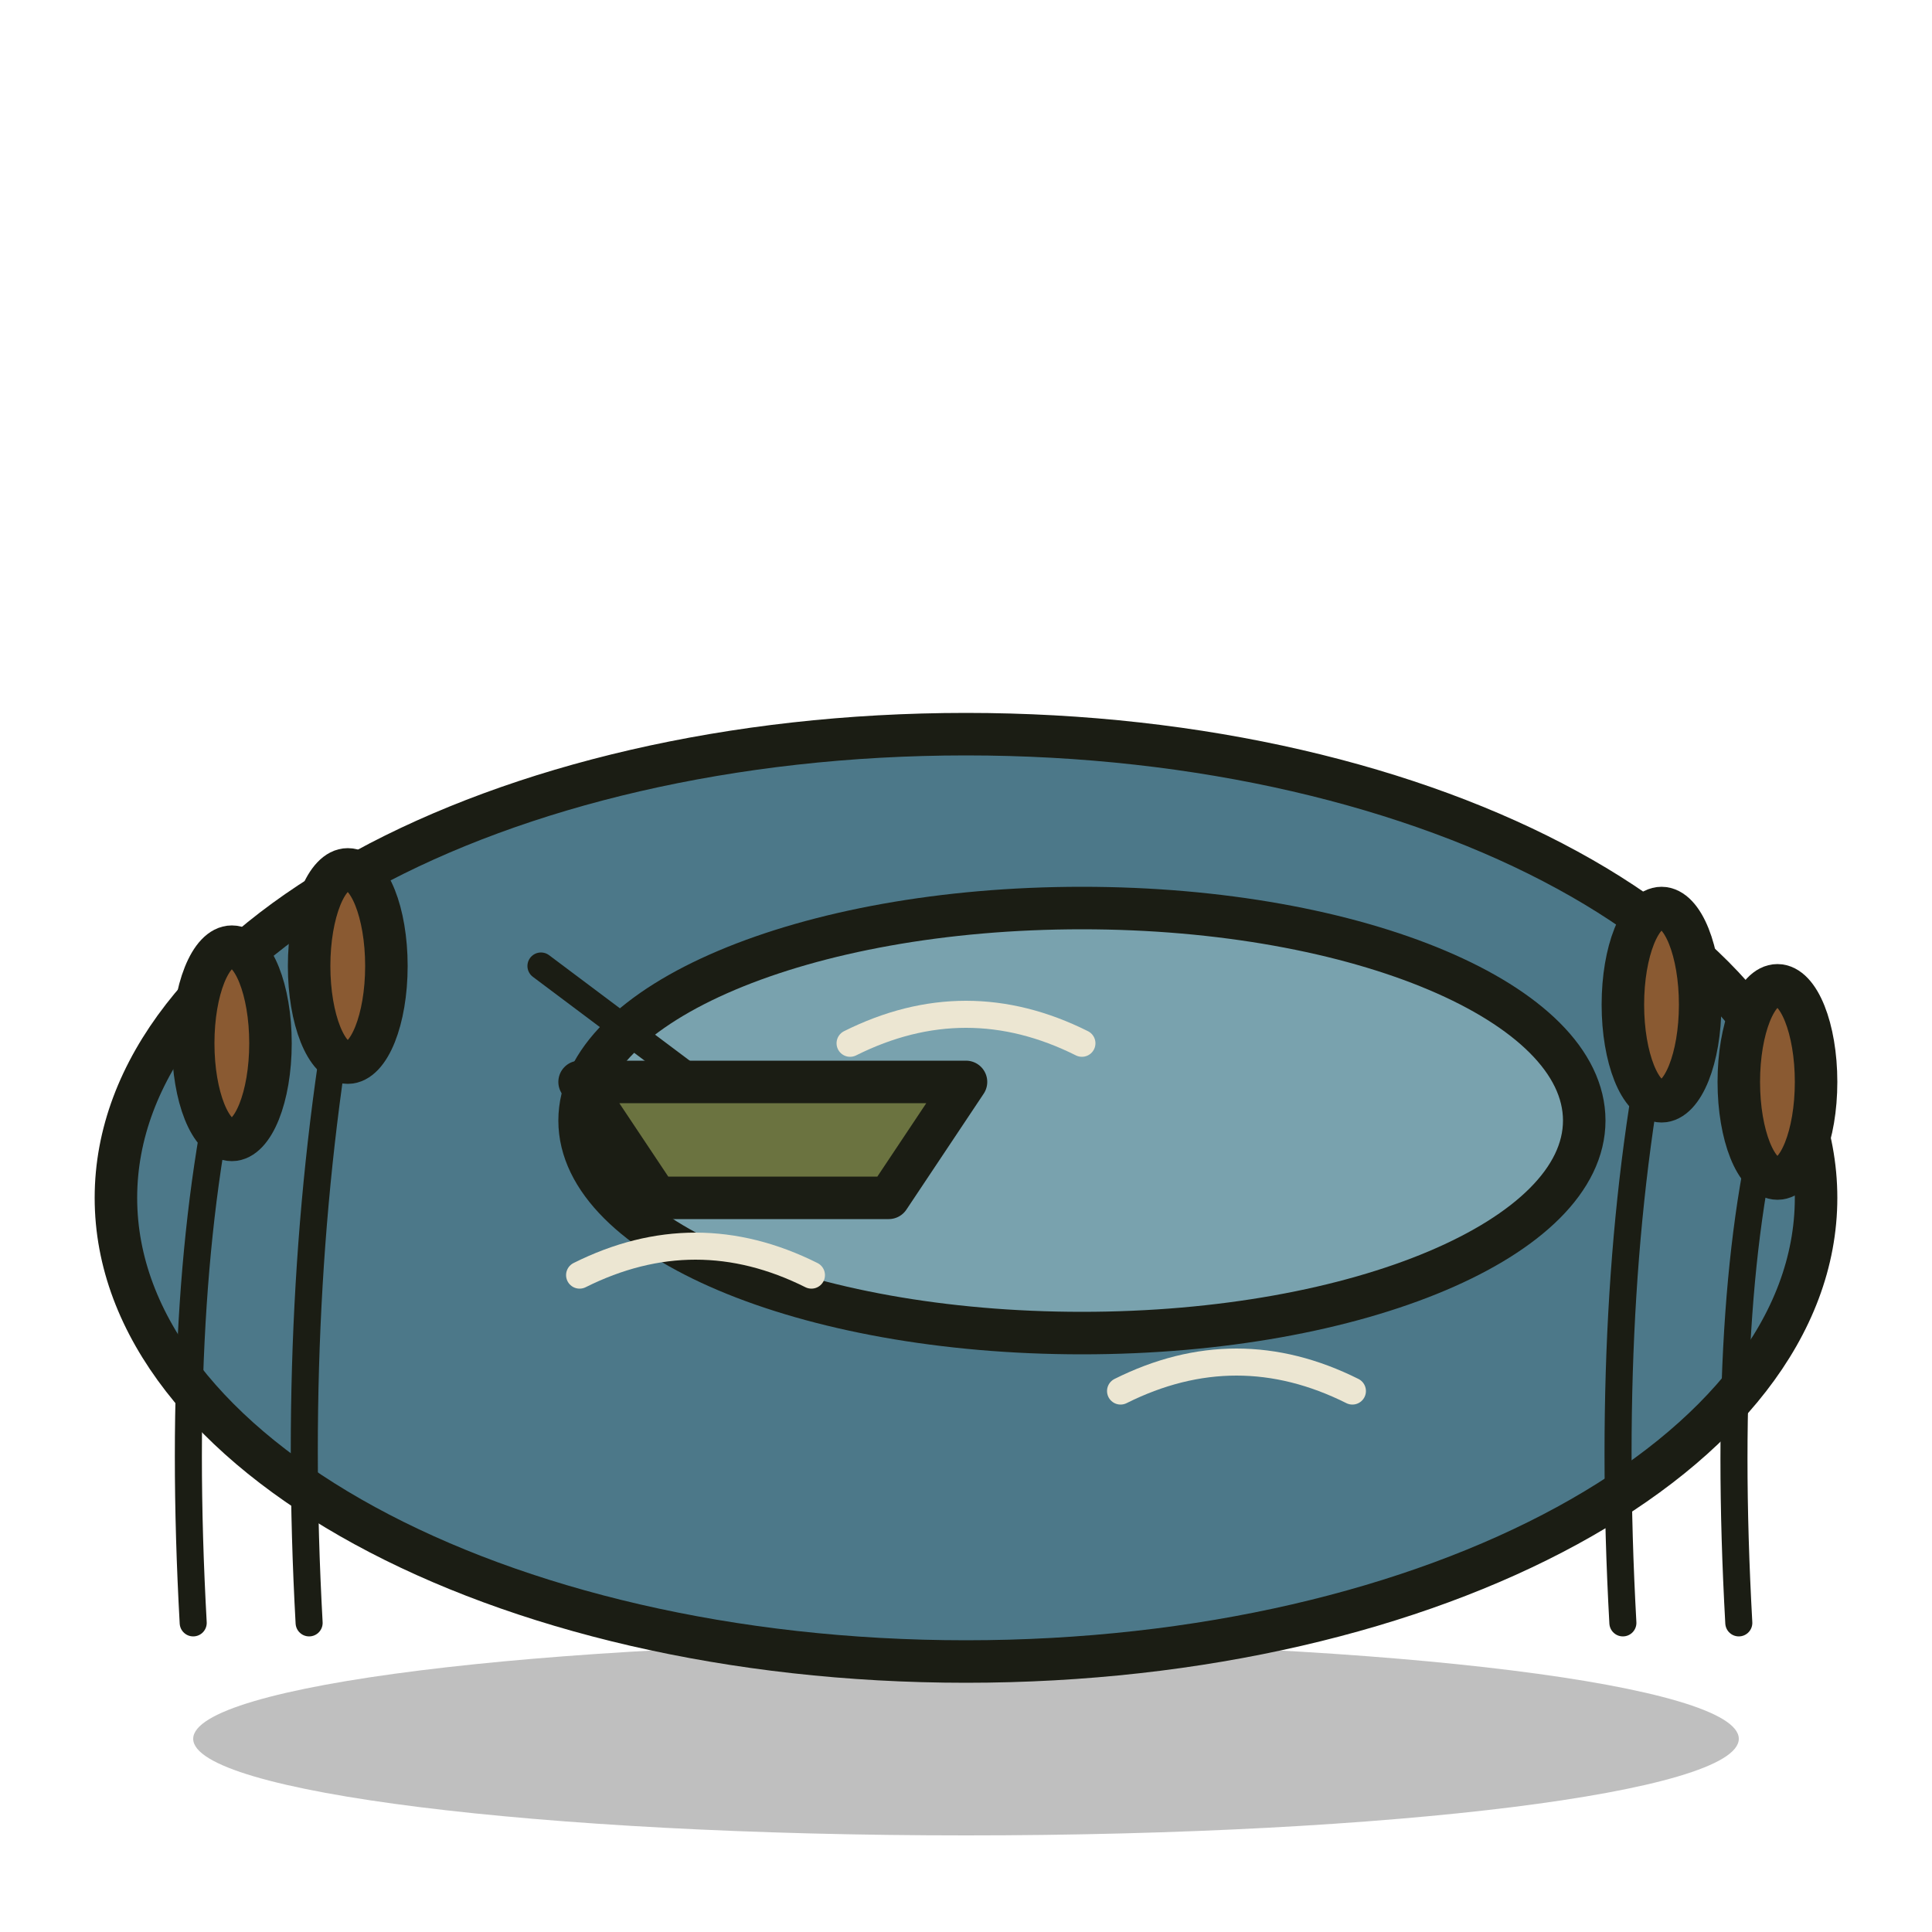
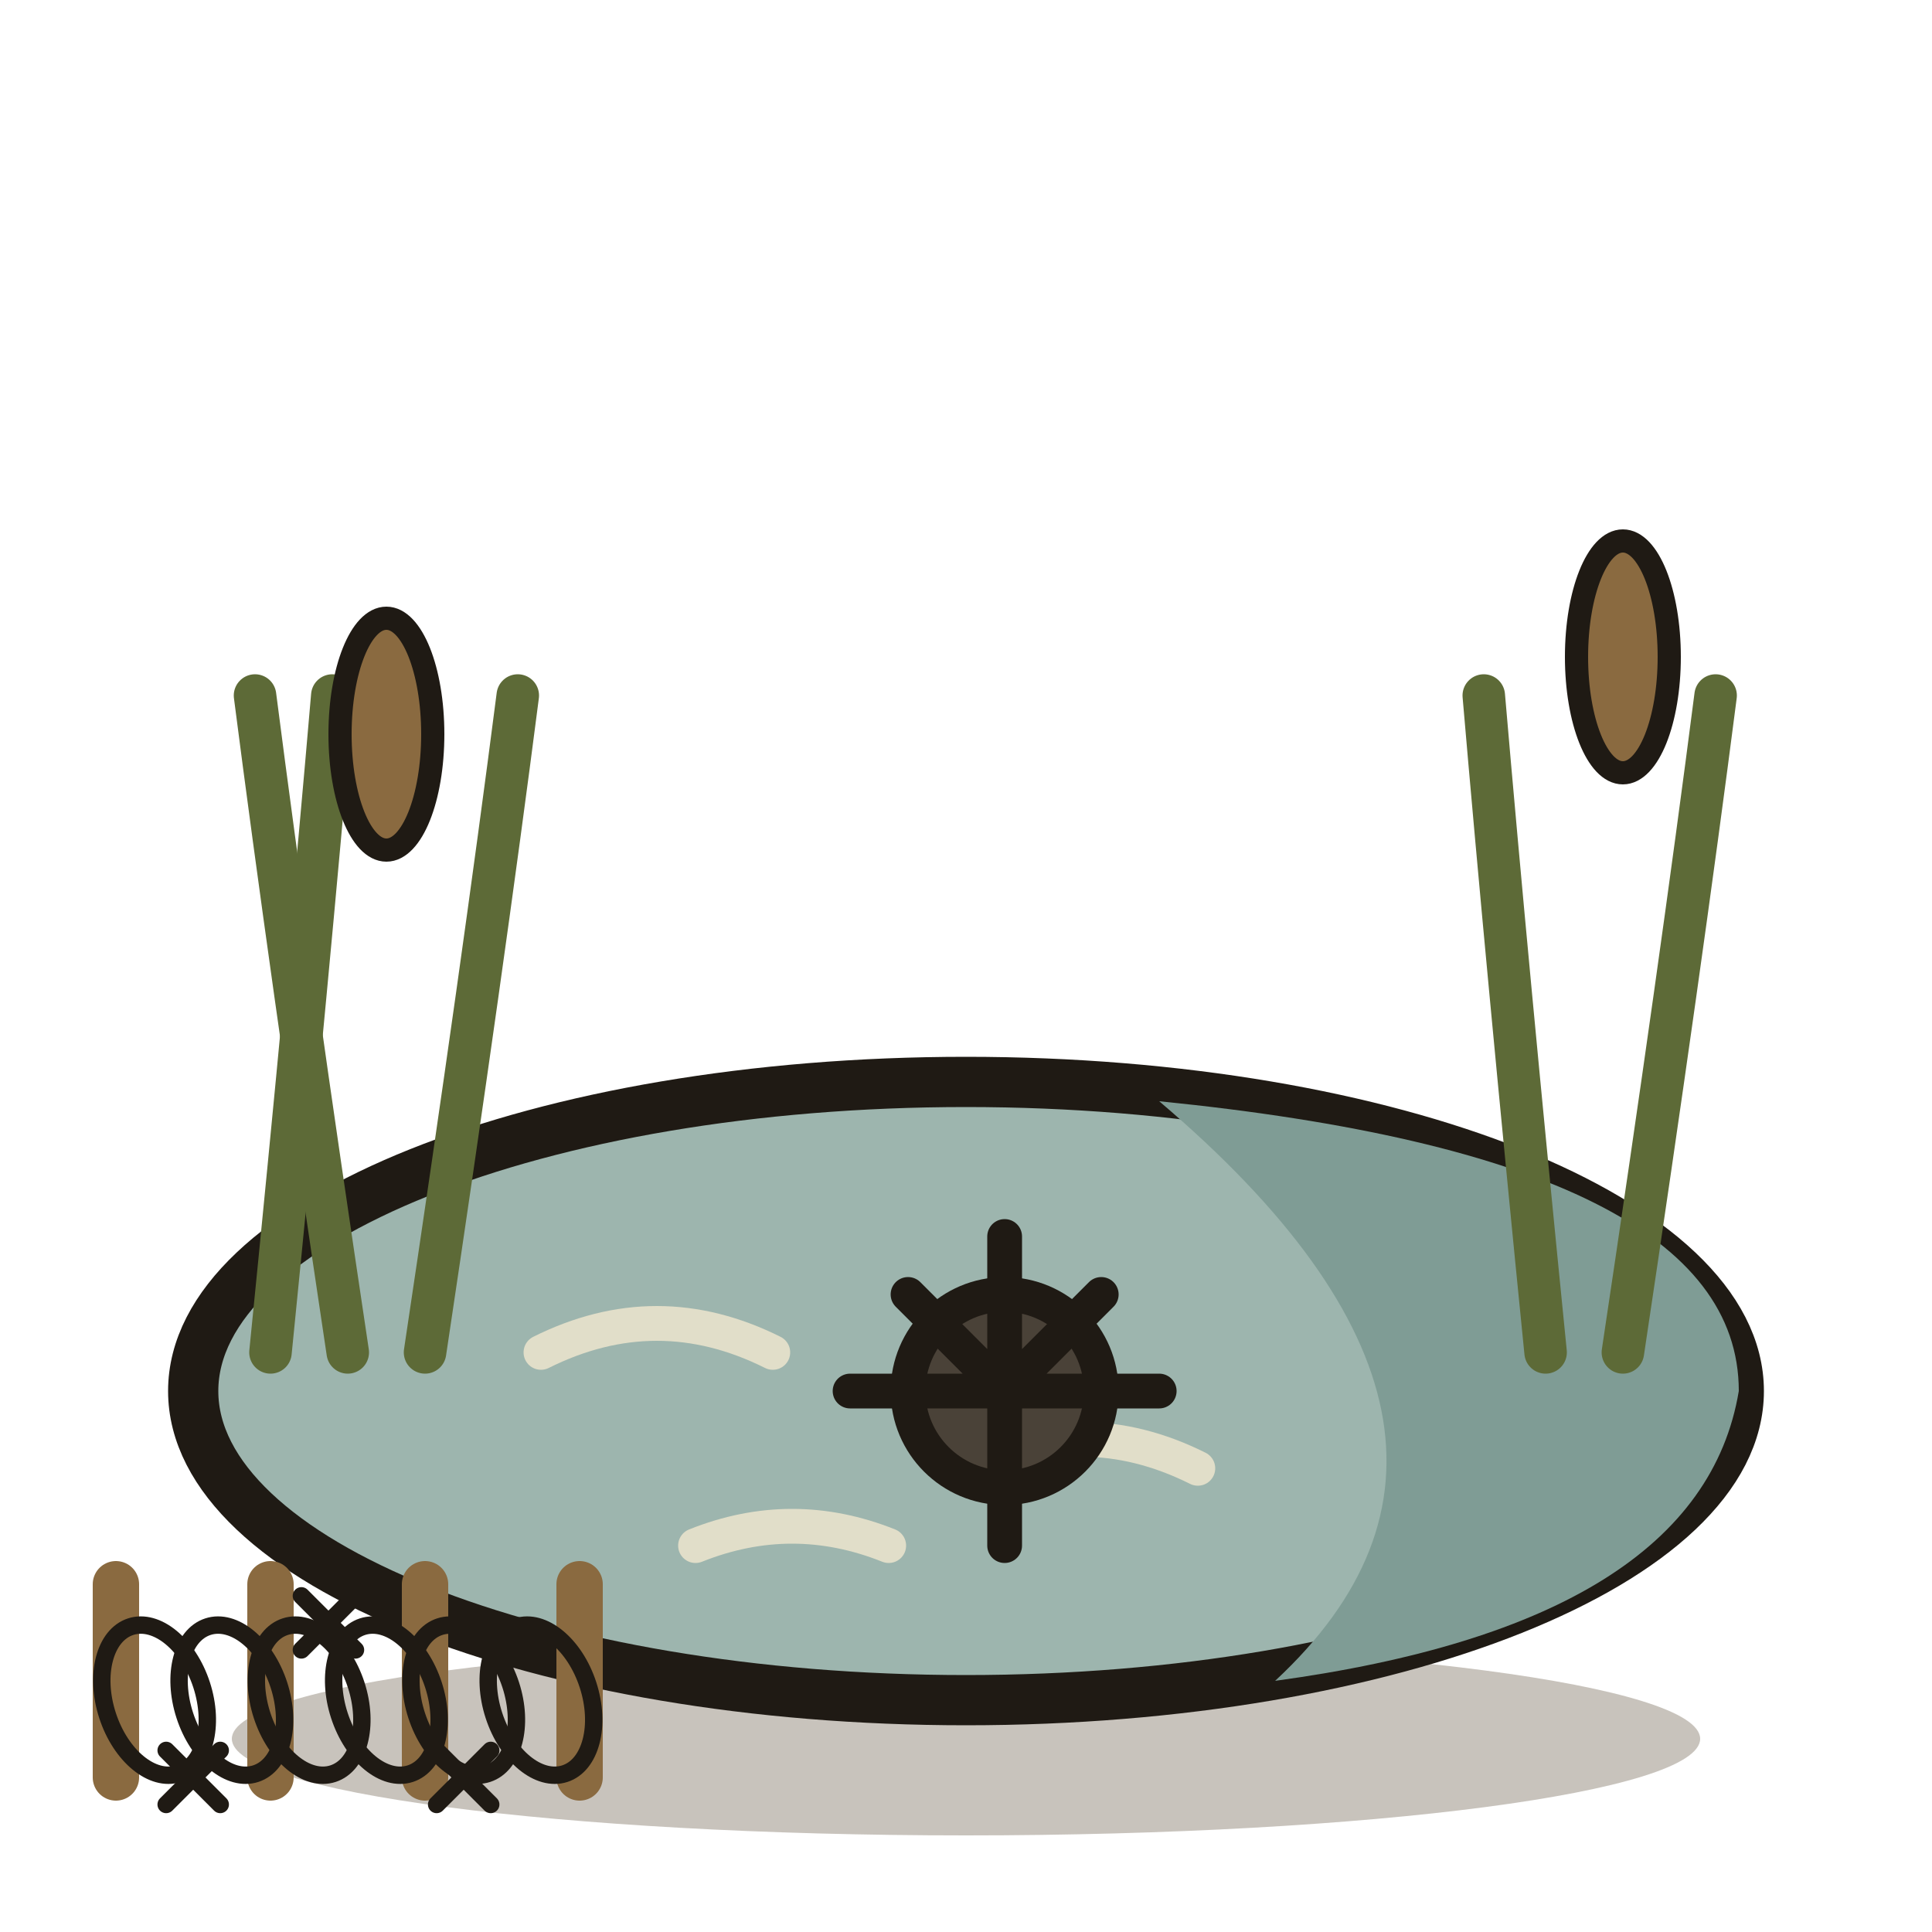
<svg xmlns="http://www.w3.org/2000/svg" viewBox="0 0 100 100">
-   <style>g{stroke:#1b1d14;stroke-width:2.2;stroke-linejoin:round;stroke-linecap:round}.n{fill:none}.sh{fill:rgba(0,0,0,.25);stroke:none}.dk{fill:#2b2d23}.mt{fill:#5d6268}.wd{fill:#8a5a32}.wd2{fill:#6e4526}.tr{fill:#3d5a2a}.tr2{fill:#55773a}.gr{fill:#86934e}.wh{fill:#d3b25a}.cn{fill:#a19d90}.cn2{fill:#7f7b70}.rf{fill:#8b4632}.wl{fill:#d2c39b}.wa{fill:#4c7889}.wa2{fill:#79a2ae}.sd{fill:#d9c48e}.br{fill:#9b5a3c}.rd{fill:#6c6963}.cv{fill:#cdbf98}.gl{fill:#a9c1c6}.rw{fill:#8e2a16}.ol{fill:#6b7340}.ol2{fill:#555c30}.hot{fill:#d8452c}.gd{fill:#d8b34a}.wt{fill:#ece6d2}.ln{fill:none;stroke-width:1.4}.th{fill:none;stroke-width:3.2}.hi{fill:none;stroke:rgba(255,255,255,.4);stroke-width:1.6}.ds{fill:none;stroke-dasharray:5 4;stroke:#ece6d2;stroke-width:2.4}</style>
-   <g>
-     <ellipse class="sh" cx="50" cy="90" rx="40" ry="5" />
-     <ellipse class="wa" cx="50" cy="62" rx="44" ry="24" />
-     <ellipse class="wa2" cx="56" cy="58" rx="26" ry="11" />
-     <path class="ln" d="M30 66 q6 -3 12 0 M58 72 q6 -3 12 0 M44 54 q6 -3 12 0" style="stroke:#ece6d2" />
-     <path class="ol" d="M30 56 L50 56 L46 62 L34 62 Z" />
-     <path class="ln" d="M36 56 L28 50" />
-     <path class="ln" d="M10 84 Q9 66 12 54" />
-     <ellipse class="wd" cx="12" cy="54" rx="2" ry="5" />
-     <path class="ln" d="M16 84 Q15 66 18 50" />
-     <ellipse class="wd" cx="18" cy="50" rx="2" ry="5" />
-     <path class="ln" d="M84 84 Q83 66 86 52" />
-     <ellipse class="wd" cx="86" cy="52" rx="2" ry="5" />
-     <path class="ln" d="M90 84 Q89 66 92 56" />
-     <ellipse class="wd" cx="92" cy="56" rx="2" ry="5" />
-   </g>
+   <defs>
+     <pattern id="h" width="3.4" height="3.4" patternUnits="userSpaceOnUse" patternTransform="rotate(45)">
+       <rect width="3.4" height="3.4" fill="rgba(60,45,25,.18)" />
+       <line x1="0" y1="0" x2="0" y2="3.4" stroke="#1f1a14" stroke-width="1" opacity=".55" />
+     </pattern>
+     <pattern id="hd" width="3" height="3" patternUnits="userSpaceOnUse" patternTransform="rotate(45)">
+       <rect width="3" height="3" fill="#5c5142" />
+       <line x1="0" y1="0" x2="0" y2="3" stroke="#1f1a14" stroke-width="1.1" />
+     </pattern>
+   </defs>
+   <ellipse cx="50" cy="90" rx="38" ry="5" fill="rgba(60,40,15,.28)" />
+   <ellipse cx="50" cy="72" rx="40" ry="16" fill="#9db5ae" stroke="#1f1a14" stroke-width="2.6" />
+   <path d="M60 57 Q90 60 90 72 Q88 84 66 87 Q80 74 60 57 Z" fill="#7f9c95" />
+   <path d="M28 70 q6 -3 12 0 M50 76 q6 -3 12 0 M36 80 q5 -2 10 0" fill="none" stroke="#f3e8cf" stroke-width="1.8" stroke-linecap="round" stroke-linejoin="round" opacity="0.8" />
+   <path d="M14 70 Q16 50 17.2 36" fill="none" stroke="#5d6a37" stroke-width="2.2" stroke-linecap="round" stroke-linejoin="round" opacity="1" />
+   <path d="M18 70 Q15 50 13.2 36" fill="none" stroke="#5d6a37" stroke-width="2.2" stroke-linecap="round" stroke-linejoin="round" opacity="1" />
+   <path d="M22 70 Q25 50 26.8 36" fill="none" stroke="#5d6a37" stroke-width="2.2" stroke-linecap="round" stroke-linejoin="round" opacity="1" />
+   <path d="M80 70 Q78 50 76.8 36" fill="none" stroke="#5d6a37" stroke-width="2.2" stroke-linecap="round" stroke-linejoin="round" opacity="1" />
+   <path d="M84 70 Q87 50 88.8 36" fill="none" stroke="#5d6a37" stroke-width="2.2" stroke-linecap="round" stroke-linejoin="round" opacity="1" />
+   <ellipse cx="20" cy="38" rx="2.4" ry="6" fill="#8a6a40" stroke="#1f1a14" stroke-width="1.2" />
+   <ellipse cx="84" cy="34" rx="2.4" ry="6" fill="#8a6a40" stroke="#1f1a14" stroke-width="1.2" />
+   <circle cx="52" cy="72" r="5" fill="#4a4238" stroke="#1f1a14" stroke-width="1.8" />
+   <path d="M52 72 l0 -8 M52 72 l8 0 M52 72 l0 8 M52 72 l-8 0 M52 72 l5 -5 M52 72 l-5 -5 " fill="none" stroke="#1f1a14" stroke-width="1.8" stroke-linecap="round" stroke-linejoin="round" opacity="1" />
+   <path d="M6 92 V82" fill="none" stroke="#8a6a40" stroke-width="2.4" stroke-linecap="round" stroke-linejoin="round" opacity="1" />
+   <path d="M14 92 V82" fill="none" stroke="#8a6a40" stroke-width="2.4" stroke-linecap="round" stroke-linejoin="round" opacity="1" />
+   <path d="M22 92 V82" fill="none" stroke="#8a6a40" stroke-width="2.4" stroke-linecap="round" stroke-linejoin="round" opacity="1" />
+   <path d="M30 92 V82" fill="none" stroke="#8a6a40" stroke-width="2.4" stroke-linecap="round" stroke-linejoin="round" opacity="1" />
+   <ellipse cx="8" cy="88.0" rx="2.56" ry="4.0" transform="rotate(-18 8 88.0)" fill="none" stroke="#1f1a14" stroke-width=".9" />
+   <ellipse cx="12" cy="88.0" rx="2.56" ry="4.0" transform="rotate(-18 12 88.0)" fill="none" stroke="#1f1a14" stroke-width=".9" />
+   <ellipse cx="16" cy="88.0" rx="2.56" ry="4.0" transform="rotate(-18 16 88.0)" fill="none" stroke="#1f1a14" stroke-width=".9" />
+   <ellipse cx="20" cy="88.0" rx="2.56" ry="4.0" transform="rotate(-18 20 88.0)" fill="none" stroke="#1f1a14" stroke-width=".9" />
+   <ellipse cx="24" cy="88.0" rx="2.56" ry="4.0" transform="rotate(-18 24 88.0)" fill="none" stroke="#1f1a14" stroke-width=".9" />
+   <ellipse cx="28" cy="88.0" rx="2.56" ry="4.0" transform="rotate(-18 28 88.0)" fill="none" stroke="#1f1a14" stroke-width=".9" />
+   <path d="M8.6 90.6 l2.8 2.8 M11.4 90.6 l-2.8 2.8" fill="none" stroke="#1f1a14" stroke-width="0.9" stroke-linecap="round" stroke-linejoin="round" opacity="1" />
+   <path d="M15.6 82.6 l2.8 2.8 M18.4 82.6 l-2.8 2.8" fill="none" stroke="#1f1a14" stroke-width="0.9" stroke-linecap="round" stroke-linejoin="round" opacity="1" />
+   <path d="M22.6 90.6 l2.8 2.8 M25.4 90.6 l-2.8 2.8" fill="none" stroke="#1f1a14" stroke-width="0.9" stroke-linecap="round" stroke-linejoin="round" opacity="1" />
</svg>
